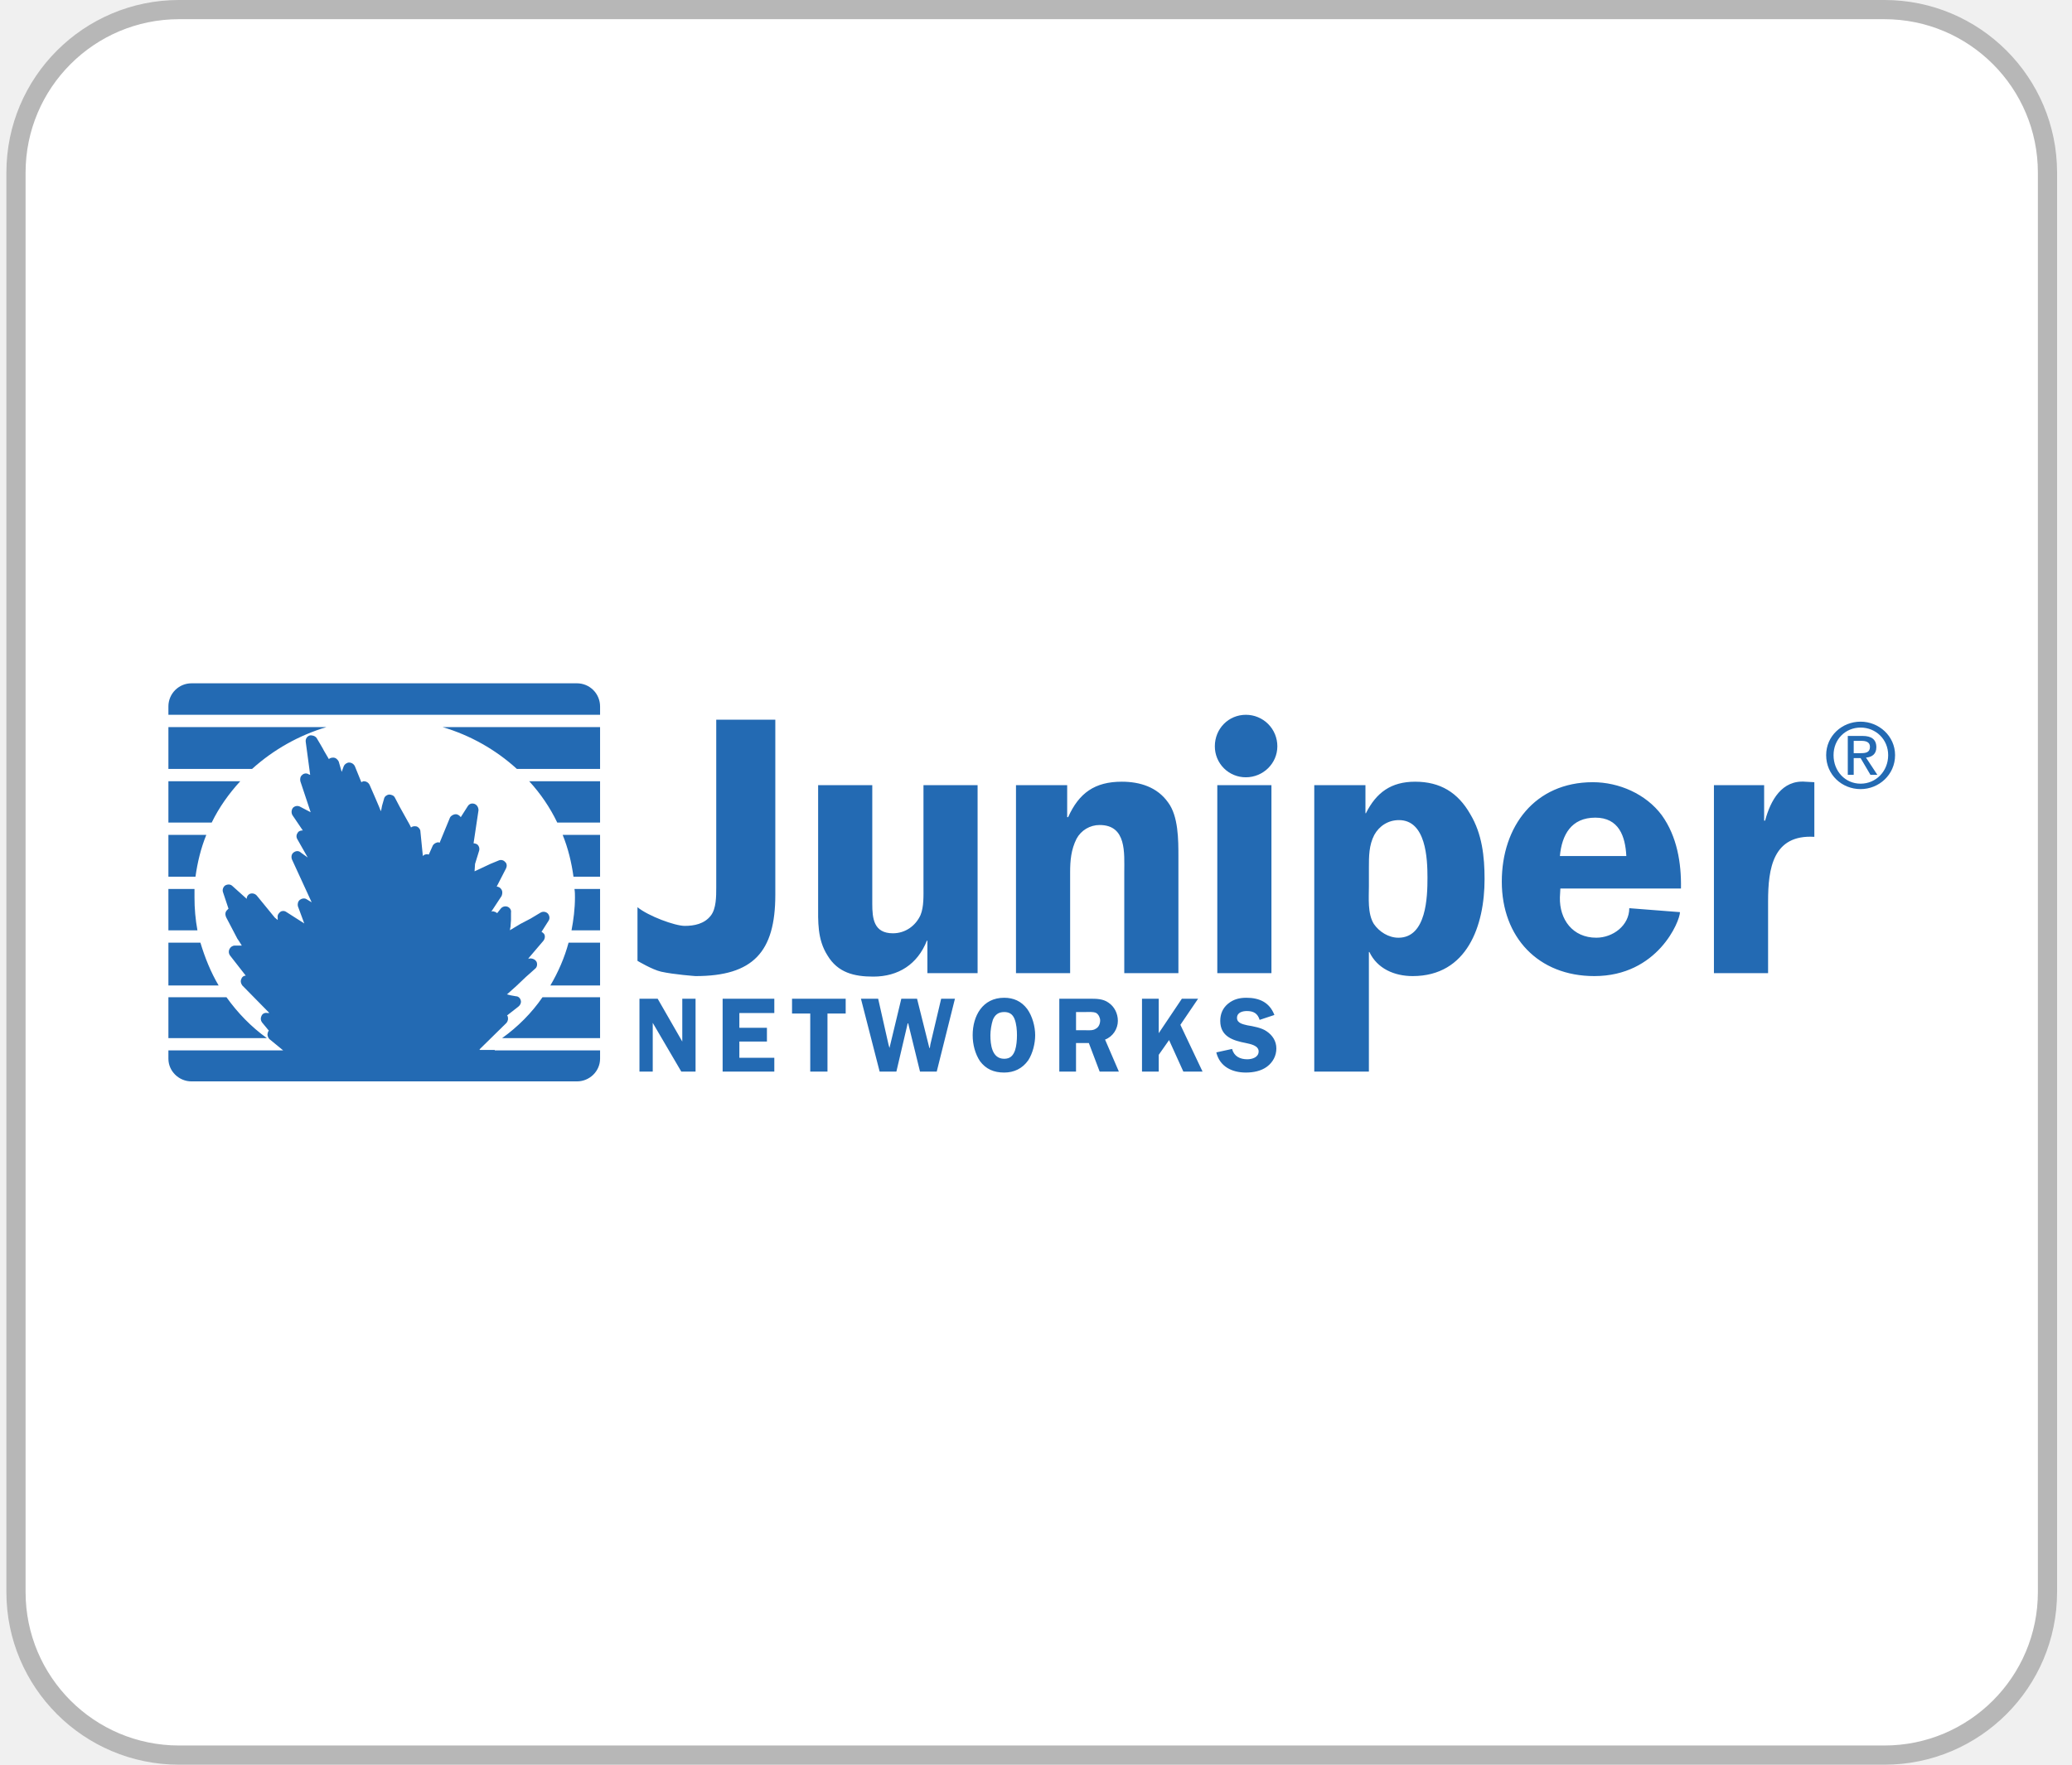
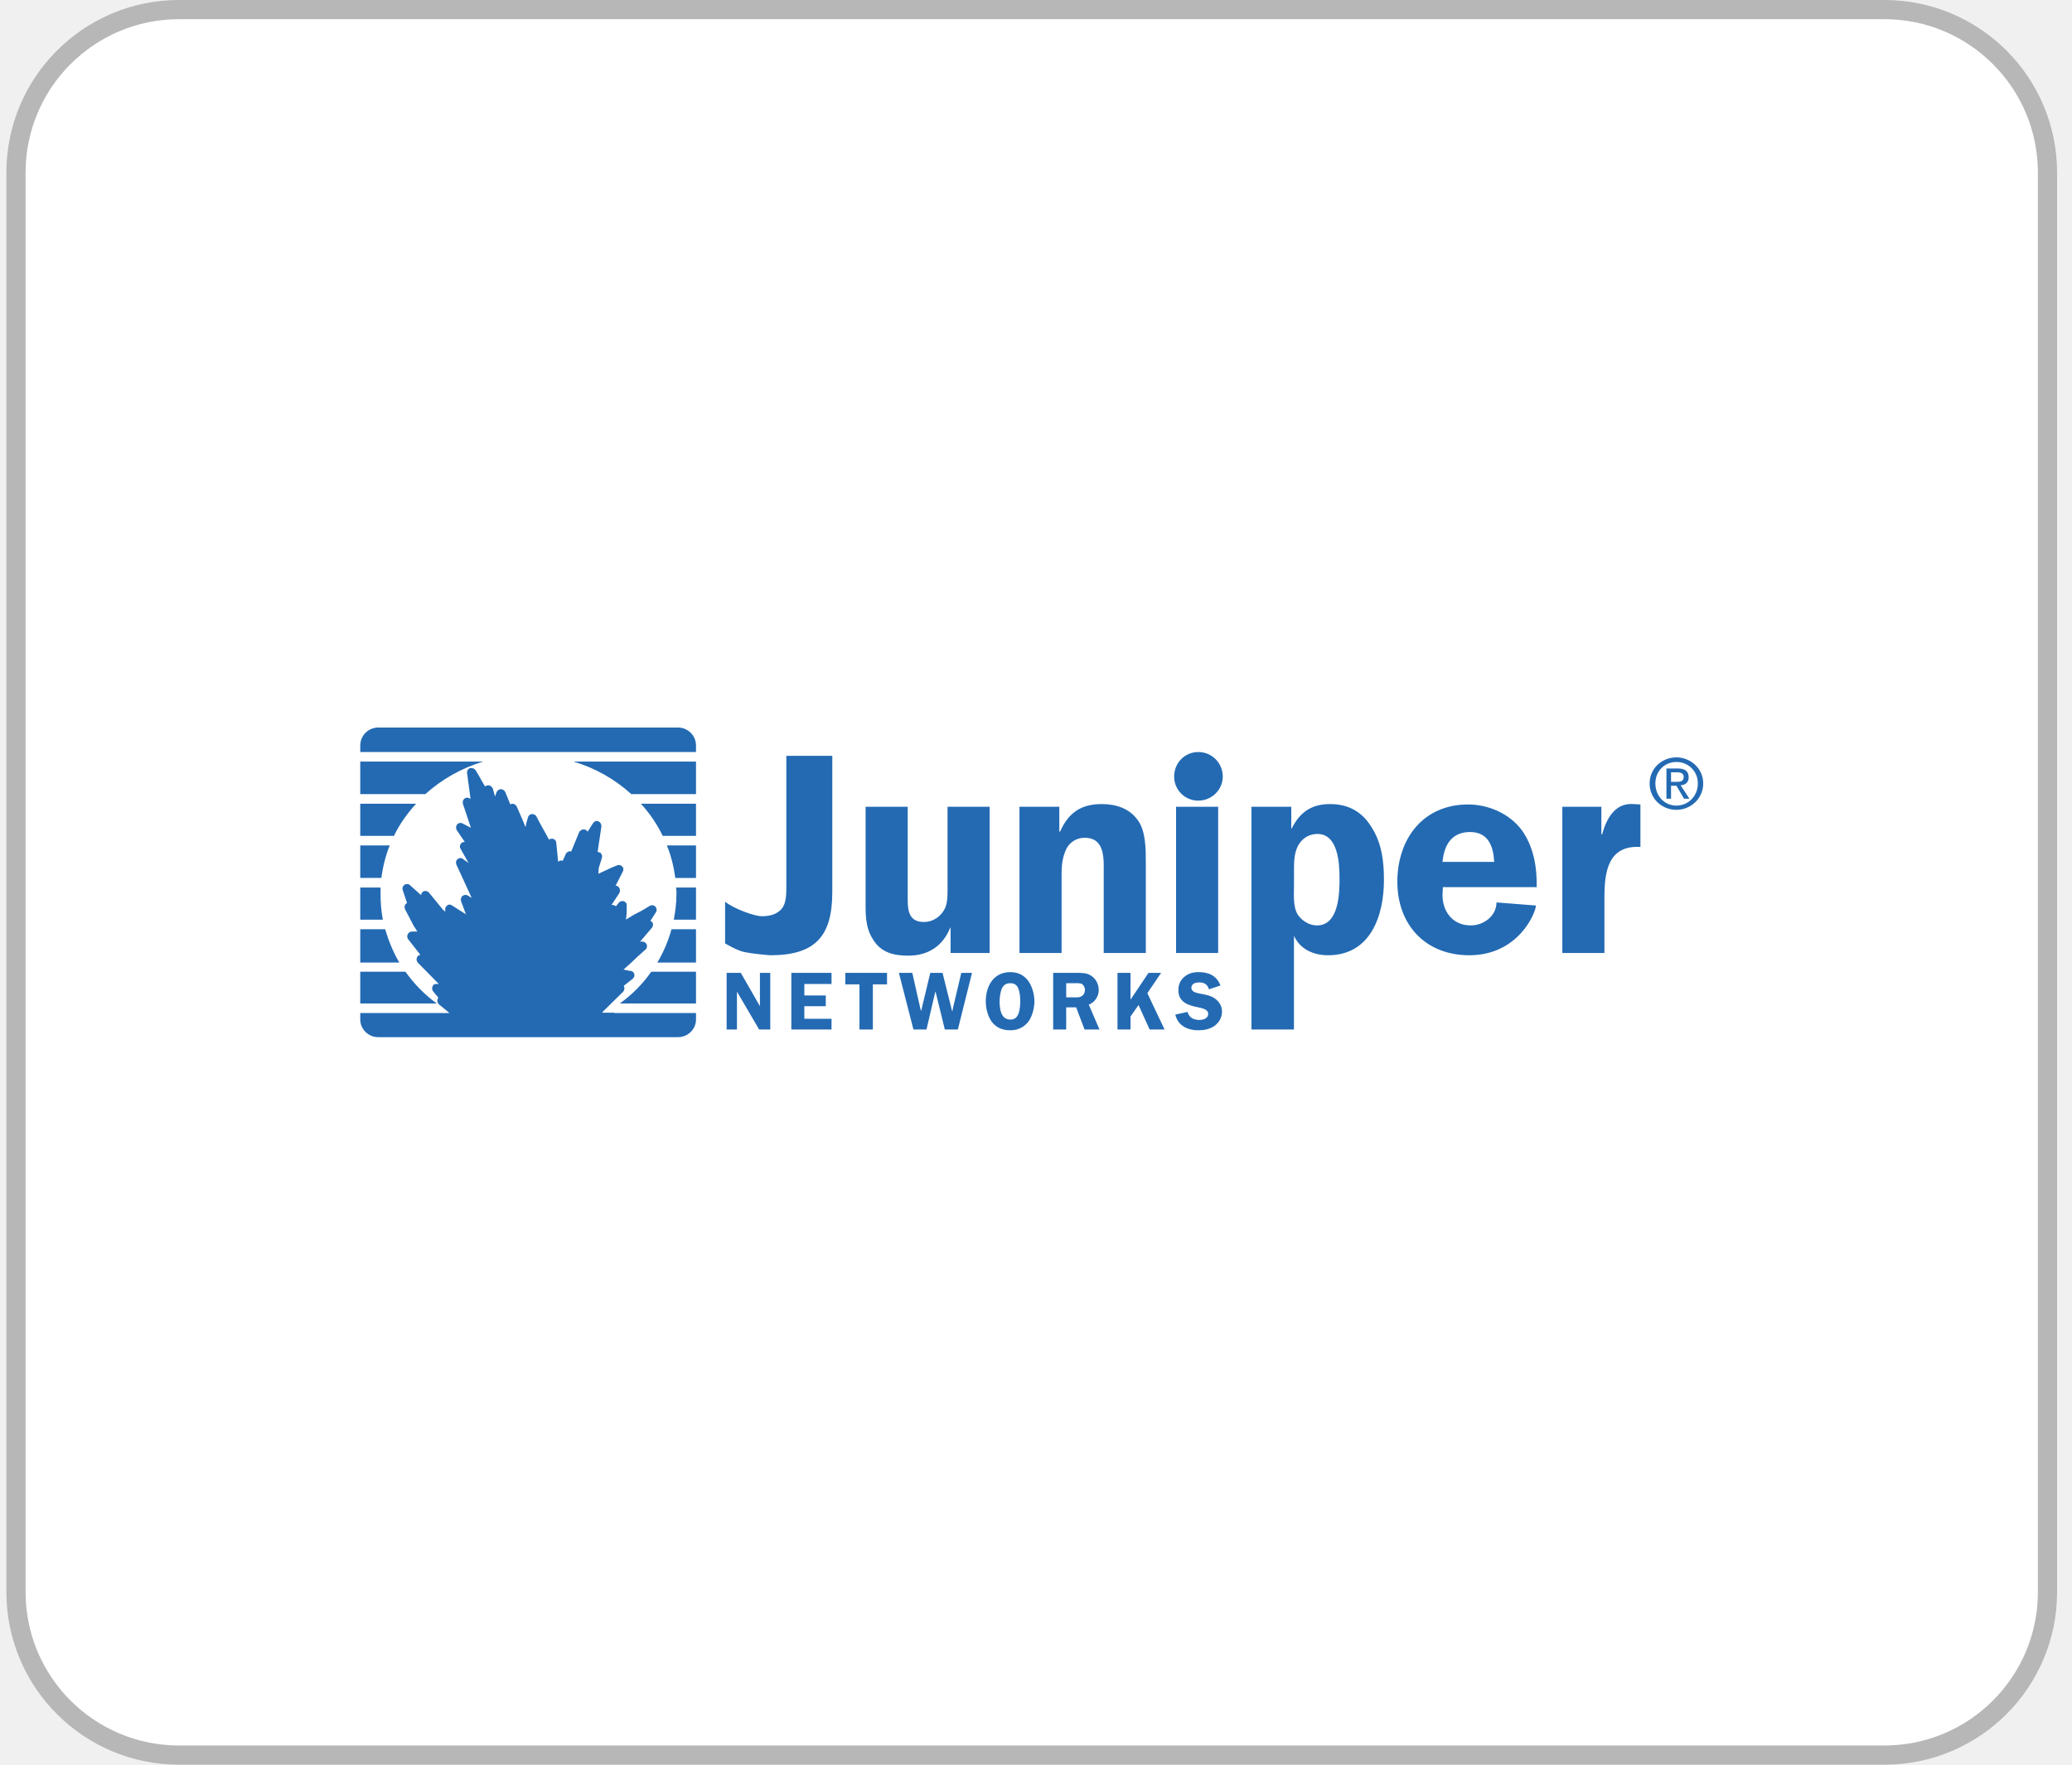
<svg xmlns="http://www.w3.org/2000/svg" width="108" height="92" viewBox="0 0 108 92" fill="none">
  <rect x="1.333" y="1" width="104.889" height="90" rx="8" fill="white" />
  <rect x="0.833" y="0.5" width="105.889" height="91" rx="8.5" stroke="black" stroke-opacity="0.24" />
-   <path fill-rule="evenodd" clip-rule="evenodd" d="M36.255 50.887C36.255 50.887 35.152 50.81 34.459 50.657C33.998 50.553 33.228 50.092 33.228 50.092V47.296C33.792 47.758 35.178 48.27 35.691 48.27C36.178 48.27 36.717 48.168 37.051 47.732C37.333 47.373 37.333 46.731 37.333 46.269V37.521H40.412V46.654C40.411 49.63 39.257 50.887 36.255 50.887ZM48.339 50.734V49.04H48.313C47.826 50.272 46.826 50.914 45.517 50.914C44.517 50.914 43.67 50.708 43.132 49.811C42.593 48.964 42.644 48.04 42.644 47.116V40.933H45.466V47.116C45.466 47.886 45.543 48.656 46.544 48.656C47.185 48.656 47.724 48.27 47.981 47.706C48.16 47.27 48.135 46.706 48.135 46.192V40.933H50.956V50.734H48.339ZM58.601 50.734V45.474C58.601 44.474 58.73 43.011 57.318 43.011C57.071 43.01 56.828 43.077 56.615 43.203C56.403 43.33 56.229 43.512 56.112 43.73C55.83 44.294 55.779 44.859 55.779 45.474V50.734H52.957V40.933H55.625V42.6H55.676C56.24 41.343 57.062 40.753 58.472 40.753C59.422 40.753 60.32 41.036 60.883 41.831C61.423 42.55 61.423 43.781 61.423 44.679V50.734L58.601 50.734ZM63.45 50.734V40.933H66.272V50.734H63.45ZM74.405 45.757C74.405 46.757 74.354 48.887 72.891 48.887C72.378 48.887 71.891 48.579 71.609 48.168C71.275 47.63 71.352 46.809 71.352 46.193V45.218C71.352 44.654 71.352 44.063 71.634 43.525C71.891 43.063 72.353 42.755 72.918 42.755C74.328 42.755 74.405 44.756 74.405 45.757ZM77.381 45.833C77.381 44.653 77.252 43.473 76.637 42.447C75.995 41.318 75.071 40.753 73.763 40.753C72.506 40.753 71.737 41.318 71.197 42.396H71.172V40.933H68.504V55.865H71.351V49.63H71.377C71.788 50.503 72.686 50.887 73.634 50.887C76.483 50.887 77.381 48.245 77.381 45.833ZM84.77 44.628H81.307C81.409 43.525 81.897 42.627 83.154 42.627C84.385 42.627 84.718 43.602 84.77 44.628ZM87.618 46.321C87.643 44.987 87.412 43.602 86.617 42.498C85.796 41.395 84.385 40.779 83.025 40.779C79.998 40.779 78.279 43.088 78.279 45.962C78.279 48.861 80.177 50.887 83.102 50.887C86.411 50.887 87.566 48.014 87.566 47.553L84.924 47.347C84.924 48.245 84.077 48.886 83.205 48.886C81.973 48.886 81.28 47.936 81.307 46.782L81.332 46.321L87.618 46.321ZM92.159 46.988V50.734H89.336V40.933H91.953V42.781H92.004C92.286 41.728 92.876 40.651 94.108 40.754L94.57 40.779V43.627C92.415 43.499 92.159 45.269 92.159 46.988ZM35.511 55.865L34.023 53.325V55.865H33.331V52.067H34.28L35.563 54.3V52.067H36.255V55.865H35.511ZM37.666 55.865V52.067H40.36V52.812H38.538V53.581H39.975V54.3H38.538V55.147H40.36V55.865H37.666ZM43.131 52.838V55.865H42.233V52.838H41.284V52.067H44.08V52.838H43.131ZM48.826 55.865H47.954L47.338 53.351H47.312L46.723 55.865H45.85L44.875 52.067H45.773L46.312 54.454L46.363 54.633L46.98 52.067H47.8L48.441 54.633H48.467L48.493 54.454L49.057 52.067H49.775L48.826 55.865ZM53.008 53.967C53.008 54.223 52.983 54.531 52.906 54.761C52.803 55.044 52.649 55.198 52.341 55.198C51.7 55.198 51.623 54.454 51.623 53.966C51.623 53.735 51.674 53.401 51.751 53.17C51.854 52.914 52.033 52.761 52.341 52.761C52.598 52.761 52.777 52.863 52.88 53.119C52.983 53.376 53.008 53.71 53.008 53.967ZM53.957 53.967C53.957 53.504 53.803 52.966 53.546 52.607C53.239 52.196 52.828 52.017 52.341 52.017C51.212 52.017 50.699 52.966 50.699 53.967C50.699 54.454 50.827 54.942 51.083 55.326C51.391 55.737 51.802 55.916 52.34 55.916C52.853 55.916 53.29 55.711 53.597 55.275C53.829 54.915 53.957 54.402 53.957 53.967ZM57.344 53.197C57.344 53.376 57.267 53.556 57.113 53.633C56.96 53.735 56.754 53.71 56.575 53.71H56.087V52.761H56.549C56.729 52.761 56.985 52.734 57.139 52.811C57.267 52.888 57.344 53.068 57.344 53.197ZM58.319 55.865L57.6 54.197C58.011 54.043 58.267 53.633 58.267 53.222C58.267 52.838 58.088 52.478 57.78 52.273C57.498 52.067 57.139 52.067 56.806 52.067H55.215V55.865H56.086V54.377H56.754L57.318 55.865H58.319ZM61.68 55.865L60.936 54.223L60.397 54.992V55.865H59.525V52.067H60.397V53.864L61.603 52.067H62.449L61.526 53.428L62.681 55.865H61.68ZM66.041 55.609C65.733 55.839 65.323 55.916 64.938 55.916C64.22 55.916 63.578 55.609 63.398 54.865L64.22 54.685C64.322 55.069 64.63 55.224 65.014 55.224C65.271 55.224 65.605 55.121 65.605 54.813C65.605 54.504 65.169 54.427 64.938 54.377C64.271 54.248 63.604 54.043 63.604 53.222C63.604 52.863 63.732 52.555 64.014 52.324C64.297 52.094 64.606 52.017 64.964 52.017C65.632 52.017 66.17 52.248 66.426 52.914L65.657 53.17C65.554 52.838 65.348 52.709 64.989 52.709C64.758 52.709 64.477 52.786 64.477 53.068C64.477 53.351 64.81 53.401 65.015 53.453C65.323 53.504 65.759 53.581 66.015 53.761C66.324 53.967 66.528 54.274 66.528 54.659C66.528 55.044 66.349 55.377 66.041 55.609ZM64.938 37.265C65.154 37.264 65.368 37.306 65.567 37.389C65.767 37.471 65.948 37.592 66.1 37.744C66.253 37.897 66.374 38.078 66.456 38.278C66.538 38.477 66.58 38.691 66.58 38.907C66.58 39.805 65.835 40.523 64.938 40.523C64.726 40.524 64.515 40.483 64.319 40.402C64.122 40.321 63.943 40.202 63.793 40.052C63.643 39.901 63.524 39.723 63.443 39.526C63.362 39.33 63.321 39.119 63.322 38.907C63.322 37.983 64.04 37.265 64.938 37.265ZM26.942 40.087H31.278V37.906H23.069C24.508 38.331 25.832 39.077 26.942 40.087ZM17.014 37.906H8.778V40.087H13.139C14.253 39.082 15.577 38.337 17.014 37.906ZM12.524 40.728H8.778V42.883H11.035C11.421 42.088 11.934 41.37 12.524 40.728ZM29.969 46.782C29.969 47.374 29.892 47.963 29.79 48.502H31.278V46.346H29.944C29.969 46.501 29.969 46.654 29.969 46.782ZM29.046 42.883H31.278V40.728H27.583C28.174 41.37 28.667 42.096 29.046 42.883ZM10.754 43.524H8.778V45.705H10.189C10.292 44.961 10.471 44.217 10.754 43.524ZM29.892 45.705H31.278V43.525H29.328C29.61 44.217 29.79 44.961 29.892 45.705ZM10.138 46.782V46.346H8.778V48.502H10.291C10.187 47.934 10.136 47.359 10.138 46.782ZM30.072 35.623H9.984C9.825 35.623 9.669 35.654 9.522 35.714C9.376 35.775 9.243 35.864 9.131 35.975C9.019 36.087 8.93 36.22 8.869 36.367C8.809 36.513 8.778 36.67 8.778 36.828V37.265H31.278V36.828C31.278 36.67 31.247 36.513 31.186 36.367C31.126 36.22 31.037 36.087 30.925 35.975C30.813 35.864 30.68 35.775 30.534 35.714C30.387 35.654 30.231 35.623 30.072 35.623ZM10.446 49.143H8.778V51.375H11.395C10.984 50.682 10.677 49.913 10.446 49.143ZM28.687 51.375H31.278V49.143H29.636C29.431 49.913 29.097 50.682 28.687 51.375ZM11.806 51.991H8.778V54.12H13.909C13.088 53.53 12.395 52.812 11.806 51.991ZM26.173 54.12H31.278V51.991H28.276C27.712 52.812 26.994 53.53 26.173 54.12Z" fill="#236AB3" />
-   <path fill-rule="evenodd" clip-rule="evenodd" d="M25.788 54.736H25.018L24.992 54.71L26.403 53.324C26.443 53.274 26.468 53.215 26.478 53.152C26.487 53.089 26.479 53.024 26.455 52.965L26.429 52.94L27.02 52.478C27.122 52.401 27.174 52.273 27.148 52.17C27.122 52.041 27.02 51.939 26.892 51.939L26.609 51.888L26.404 51.837H26.43L26.917 51.401L27.404 50.939L27.892 50.503C27.994 50.426 28.02 50.272 27.969 50.145C27.892 50.016 27.764 49.964 27.635 49.964L27.533 49.991L27.584 49.914L28.328 49.041C28.405 48.938 28.43 48.785 28.354 48.682C28.302 48.631 28.277 48.605 28.226 48.58L28.585 48.015C28.662 47.912 28.662 47.758 28.559 47.63C28.511 47.579 28.446 47.546 28.376 47.537C28.306 47.528 28.235 47.542 28.174 47.579L27.661 47.887L27.122 48.169L26.609 48.478L26.584 48.503C26.584 48.401 26.609 48.324 26.609 48.324L26.635 47.965V47.58C26.661 47.451 26.584 47.323 26.455 47.271C26.392 47.248 26.323 47.246 26.259 47.264C26.194 47.283 26.137 47.322 26.096 47.375L25.916 47.605C25.865 47.58 25.814 47.528 25.762 47.528C25.738 47.516 25.712 47.509 25.685 47.509C25.658 47.509 25.632 47.516 25.608 47.528L26.147 46.708C26.198 46.579 26.198 46.45 26.121 46.348C26.095 46.311 26.06 46.28 26.02 46.258C25.98 46.236 25.936 46.223 25.89 46.22L26.378 45.27C26.429 45.168 26.429 45.014 26.327 44.937C26.288 44.889 26.234 44.855 26.173 44.842C26.113 44.828 26.05 44.834 25.993 44.86L25.557 45.04L25.121 45.245L24.736 45.425L24.761 45.04L24.967 44.373C24.99 44.31 24.992 44.241 24.974 44.176C24.956 44.112 24.917 44.055 24.864 44.013C24.808 43.985 24.747 43.968 24.684 43.962L24.941 42.244C24.941 42.09 24.864 41.962 24.735 41.91C24.581 41.859 24.453 41.91 24.376 42.038L24.017 42.602C23.965 42.526 23.863 42.449 23.76 42.449C23.632 42.449 23.503 42.526 23.453 42.628L22.914 43.936C22.888 43.936 22.863 43.911 22.863 43.911C22.734 43.911 22.606 43.988 22.555 44.09L22.35 44.552C22.308 44.537 22.263 44.532 22.219 44.537C22.174 44.541 22.131 44.555 22.093 44.578L22.041 44.629L21.913 43.346C21.913 43.244 21.836 43.141 21.734 43.09C21.631 43.064 21.503 43.064 21.426 43.141L21.349 42.987L21.092 42.526L20.835 42.064L20.579 41.576C20.528 41.473 20.399 41.422 20.271 41.422C20.143 41.447 20.04 41.524 20.015 41.653L19.912 42.012C19.912 42.012 19.887 42.166 19.861 42.269H19.836C19.861 42.269 19.272 40.935 19.272 40.935C19.246 40.874 19.203 40.822 19.149 40.785C19.094 40.749 19.03 40.729 18.964 40.729C18.913 40.729 18.887 40.755 18.835 40.78L18.502 39.959C18.477 39.899 18.434 39.847 18.379 39.81C18.324 39.774 18.26 39.754 18.194 39.754C18.092 39.754 17.963 39.831 17.912 39.959L17.81 40.241L17.656 39.703C17.604 39.6 17.502 39.497 17.373 39.497C17.271 39.497 17.194 39.523 17.142 39.574L16.886 39.138C16.886 39.112 16.501 38.471 16.501 38.471C16.424 38.369 16.27 38.317 16.142 38.343C16.073 38.365 16.015 38.41 15.977 38.471C15.94 38.532 15.925 38.605 15.936 38.676L16.167 40.395L16.09 40.369C15.988 40.292 15.834 40.318 15.757 40.395C15.655 40.472 15.629 40.6 15.655 40.728L16.193 42.345L15.655 42.063C15.594 42.026 15.523 42.012 15.453 42.021C15.383 42.03 15.319 42.063 15.27 42.114C15.228 42.168 15.203 42.234 15.199 42.302C15.194 42.371 15.21 42.439 15.244 42.499L15.783 43.294C15.681 43.294 15.578 43.32 15.527 43.397C15.45 43.499 15.424 43.627 15.501 43.756L16.04 44.705L15.681 44.448C15.578 44.346 15.425 44.346 15.296 44.448C15.194 44.525 15.168 44.679 15.219 44.808L16.245 47.04L15.989 46.886C15.886 46.809 15.732 46.835 15.63 46.912C15.527 46.989 15.501 47.143 15.527 47.245L15.86 48.143L14.937 47.553C14.894 47.518 14.842 47.497 14.787 47.492C14.732 47.488 14.677 47.499 14.629 47.527C14.527 47.603 14.449 47.706 14.475 47.835V47.964L14.321 47.835L13.397 46.706C13.354 46.649 13.292 46.608 13.223 46.589C13.153 46.571 13.079 46.575 13.013 46.603C12.966 46.627 12.926 46.664 12.899 46.709C12.872 46.754 12.858 46.806 12.859 46.859L12.115 46.192C12.012 46.09 11.858 46.09 11.73 46.167C11.628 46.244 11.576 46.398 11.628 46.526L11.91 47.373L11.833 47.449C11.731 47.553 11.731 47.68 11.782 47.809L12.372 48.938C12.372 48.938 12.501 49.117 12.603 49.296H12.244C12.115 49.296 12.013 49.373 11.961 49.477C11.934 49.529 11.922 49.588 11.927 49.647C11.931 49.706 11.952 49.763 11.987 49.81L12.808 50.862C12.756 50.863 12.705 50.881 12.663 50.913C12.622 50.946 12.592 50.99 12.578 51.041C12.526 51.144 12.552 51.272 12.629 51.375L14.04 52.811H13.937C13.809 52.785 13.681 52.837 13.629 52.965C13.602 53.017 13.59 53.076 13.594 53.135C13.599 53.194 13.62 53.251 13.655 53.298L14.014 53.734C13.989 53.761 13.963 53.786 13.963 53.837C13.912 53.94 13.963 54.093 14.04 54.17L14.759 54.76H8.778V55.197C8.778 55.838 9.317 56.377 9.984 56.377H30.072C30.739 56.377 31.278 55.838 31.278 55.197V54.76H25.788V54.736ZM95.571 39.368C95.571 38.547 96.186 37.931 96.982 37.931C97.777 37.931 98.418 38.547 98.418 39.368C98.418 40.215 97.777 40.856 96.982 40.856C96.186 40.856 95.571 40.215 95.571 39.368ZM96.982 41.139C97.932 41.139 98.778 40.394 98.778 39.368C98.778 38.368 97.931 37.623 96.982 37.623C96.007 37.623 95.186 38.368 95.186 39.368C95.186 40.394 96.007 41.139 96.982 41.139ZM96.622 39.522H96.981L97.494 40.394H97.854L97.263 39.496C97.571 39.471 97.802 39.317 97.802 38.958C97.802 38.547 97.545 38.367 97.084 38.367H96.313V40.394H96.622L96.622 39.522ZM96.622 39.265V38.624H97.033C97.238 38.624 97.469 38.675 97.469 38.932C97.469 39.24 97.238 39.265 96.981 39.265H96.622Z" fill="#236AB3" />
+   <path fill-rule="evenodd" clip-rule="evenodd" d="M40.149 49.801C40.149 49.801 39.291 49.742 38.752 49.622C38.393 49.542 37.795 49.183 37.795 49.183V47.008C38.233 47.367 39.311 47.766 39.71 47.766C40.089 47.766 40.508 47.686 40.768 47.347C40.987 47.068 40.987 46.569 40.987 46.209V39.405H43.382V46.509C43.382 48.824 42.484 49.801 40.149 49.801ZM49.548 49.682V48.365H49.528C49.149 49.323 48.37 49.822 47.353 49.822C46.575 49.822 45.916 49.662 45.497 48.964C45.078 48.305 45.118 47.587 45.118 46.868V42.059H47.313V46.868C47.313 47.467 47.373 48.066 48.151 48.066C48.65 48.066 49.069 47.766 49.269 47.327C49.409 46.988 49.389 46.549 49.389 46.15V42.059H51.583V49.682H49.548ZM57.529 49.682V45.591C57.529 44.813 57.629 43.676 56.532 43.676C56.339 43.675 56.15 43.727 55.985 43.825C55.82 43.923 55.684 44.065 55.593 44.235C55.374 44.673 55.334 45.112 55.334 45.591V49.682H53.139V42.059H55.215V43.356H55.254C55.693 42.378 56.332 41.919 57.429 41.919C58.167 41.919 58.866 42.139 59.304 42.758C59.724 43.316 59.724 44.274 59.724 44.972V49.682L57.529 49.682ZM61.301 49.682V42.059H63.495V49.682H61.301ZM69.821 45.811C69.821 46.589 69.782 48.246 68.644 48.246C68.245 48.246 67.865 48.006 67.646 47.687C67.387 47.268 67.447 46.629 67.447 46.15V45.392C67.447 44.953 67.447 44.494 67.666 44.075C67.865 43.716 68.225 43.476 68.664 43.476C69.761 43.476 69.821 45.033 69.821 45.811ZM72.136 45.87C72.136 44.953 72.035 44.035 71.557 43.236C71.058 42.358 70.34 41.919 69.322 41.919C68.344 41.919 67.746 42.358 67.326 43.197H67.306V42.059H65.231V53.673H67.446V48.824H67.466C67.785 49.502 68.484 49.801 69.222 49.801C71.437 49.801 72.136 47.746 72.136 45.87ZM77.883 44.933H75.189C75.269 44.075 75.648 43.376 76.626 43.376C77.583 43.376 77.842 44.135 77.883 44.933ZM80.098 46.25C80.118 45.212 79.938 44.135 79.32 43.276C78.681 42.419 77.583 41.94 76.526 41.94C74.171 41.94 72.835 43.736 72.835 45.971C72.835 48.225 74.311 49.801 76.586 49.801C79.159 49.801 80.057 47.566 80.057 47.208L78.002 47.047C78.002 47.746 77.344 48.245 76.665 48.245C75.707 48.245 75.169 47.506 75.189 46.608L75.209 46.249L80.098 46.25ZM83.629 46.769V49.682H81.434V42.059H83.469V43.496H83.509C83.729 42.678 84.187 41.84 85.145 41.92L85.505 41.94V44.155C83.829 44.055 83.629 45.432 83.629 46.769ZM39.57 53.673L38.413 51.697V53.673H37.874V50.719H38.613L39.61 52.456V50.719H40.149V53.673H39.57ZM41.247 53.673V50.719H43.342V51.298H41.925V51.897H43.043V52.456H41.925V53.114H43.342V53.673H41.247ZM45.497 51.319V53.673H44.798V51.319H44.06V50.719H46.235V51.319H45.497ZM49.927 53.673H49.248L48.769 51.717H48.749L48.291 53.673H47.612L46.854 50.719H47.552L47.971 52.575L48.011 52.715L48.49 50.719H49.129L49.627 52.715H49.647L49.667 52.575L50.106 50.719H50.665L49.927 53.673ZM53.179 52.196C53.179 52.396 53.159 52.636 53.099 52.814C53.02 53.034 52.9 53.154 52.661 53.154C52.162 53.154 52.102 52.575 52.102 52.196C52.102 52.016 52.141 51.757 52.202 51.577C52.281 51.378 52.421 51.258 52.661 51.258C52.86 51.258 53 51.338 53.08 51.537C53.159 51.737 53.179 51.996 53.179 52.196ZM53.917 52.196C53.917 51.837 53.798 51.418 53.598 51.139C53.358 50.819 53.039 50.68 52.66 50.68C51.782 50.68 51.383 51.418 51.383 52.196C51.383 52.576 51.483 52.955 51.682 53.254C51.922 53.573 52.241 53.713 52.66 53.713C53.059 53.713 53.398 53.553 53.638 53.214C53.818 52.934 53.917 52.535 53.917 52.196ZM56.551 51.598C56.551 51.737 56.492 51.877 56.372 51.937C56.253 52.016 56.093 51.996 55.953 51.996H55.574V51.258H55.933C56.073 51.258 56.272 51.238 56.392 51.298C56.492 51.358 56.551 51.497 56.551 51.598ZM57.31 53.673L56.751 52.376C57.07 52.256 57.27 51.937 57.27 51.617C57.27 51.319 57.13 51.039 56.89 50.879C56.671 50.719 56.392 50.719 56.133 50.719H54.895V53.673H55.573V52.516H56.092L56.532 53.673H57.31ZM59.924 53.673L59.345 52.396L58.926 52.994V53.673H58.248V50.719H58.926V52.117L59.864 50.719H60.522L59.804 51.777L60.702 53.673H59.924ZM63.316 53.474C63.076 53.653 62.757 53.713 62.458 53.713C61.899 53.713 61.4 53.474 61.261 52.895L61.899 52.755C61.979 53.054 62.219 53.174 62.517 53.174C62.717 53.174 62.976 53.094 62.976 52.855C62.976 52.615 62.638 52.555 62.458 52.516C61.939 52.415 61.421 52.256 61.421 51.617C61.421 51.338 61.52 51.099 61.739 50.919C61.959 50.74 62.199 50.68 62.478 50.68C62.997 50.68 63.416 50.859 63.615 51.378L63.017 51.577C62.937 51.319 62.777 51.218 62.498 51.218C62.318 51.218 62.099 51.278 62.099 51.497C62.099 51.717 62.358 51.757 62.518 51.797C62.758 51.836 63.096 51.897 63.296 52.037C63.536 52.196 63.695 52.436 63.695 52.735C63.695 53.034 63.555 53.294 63.316 53.474ZM62.458 39.206C62.626 39.206 62.792 39.238 62.947 39.302C63.102 39.366 63.243 39.46 63.362 39.579C63.481 39.698 63.575 39.839 63.639 39.994C63.703 40.149 63.735 40.315 63.735 40.483C63.735 41.181 63.156 41.74 62.458 41.74C62.293 41.741 62.129 41.709 61.976 41.646C61.823 41.583 61.684 41.49 61.568 41.374C61.451 41.257 61.358 41.118 61.295 40.965C61.232 40.812 61.2 40.648 61.201 40.483C61.201 39.765 61.76 39.206 62.458 39.206ZM32.906 41.401H36.278V39.705H29.893C31.012 40.035 32.042 40.615 32.906 41.401ZM25.183 39.705H18.778V41.401H22.17C23.037 40.619 24.066 40.04 25.183 39.705ZM21.691 41.9H18.778V43.576H20.534C20.833 42.957 21.233 42.399 21.691 41.9ZM35.26 46.609C35.26 47.069 35.2 47.527 35.121 47.946H36.278V46.27H35.24C35.26 46.389 35.26 46.509 35.26 46.609ZM34.542 43.576H36.278V41.9H33.404C33.864 42.399 34.247 42.964 34.542 43.576ZM20.314 44.075H18.778V45.77H19.876C19.955 45.192 20.095 44.613 20.314 44.075ZM35.2 45.771H36.278V44.075H34.761C34.981 44.613 35.121 45.192 35.2 45.771ZM19.836 46.609V46.27H18.778V47.946H19.955C19.874 47.505 19.834 47.057 19.836 46.609ZM35.34 37.929H19.716C19.593 37.929 19.471 37.953 19.357 38C19.243 38.047 19.14 38.116 19.052 38.203C18.965 38.29 18.896 38.394 18.849 38.508C18.802 38.621 18.778 38.743 18.778 38.867V39.206H36.278V38.867C36.278 38.743 36.254 38.621 36.207 38.508C36.16 38.394 36.091 38.29 36.004 38.203C35.916 38.116 35.813 38.047 35.699 38C35.585 37.953 35.463 37.929 35.34 37.929ZM20.075 48.445H18.778V50.181H20.813C20.494 49.642 20.255 49.044 20.075 48.445ZM34.263 50.181H36.278V48.445H35.001C34.841 49.044 34.582 49.642 34.263 50.181ZM21.133 50.66H18.778V52.316H22.769C22.13 51.857 21.591 51.298 21.133 50.66ZM32.307 52.316H36.278V50.66H33.944C33.504 51.298 32.946 51.857 32.307 52.316Z" fill="#236AB3" />
+   <path fill-rule="evenodd" clip-rule="evenodd" d="M32.008 52.795H31.409L31.389 52.775L32.486 51.697C32.517 51.658 32.537 51.612 32.544 51.563C32.551 51.514 32.545 51.464 32.527 51.418L32.507 51.398L32.966 51.038C33.045 50.978 33.086 50.879 33.066 50.799C33.046 50.699 32.966 50.62 32.866 50.62L32.647 50.58L32.487 50.54H32.507L32.886 50.201L33.265 49.842L33.644 49.503C33.724 49.443 33.744 49.323 33.704 49.224C33.644 49.123 33.545 49.083 33.445 49.083L33.365 49.104L33.405 49.044L33.983 48.365C34.043 48.286 34.063 48.166 34.004 48.086C33.964 48.046 33.944 48.026 33.904 48.007L34.183 47.567C34.243 47.488 34.243 47.368 34.163 47.268C34.126 47.228 34.075 47.203 34.021 47.196C33.966 47.188 33.911 47.2 33.864 47.228L33.465 47.468L33.046 47.687L32.647 47.927L32.627 47.947C32.627 47.867 32.647 47.807 32.647 47.807L32.666 47.528V47.229C32.687 47.128 32.627 47.029 32.527 46.989C32.478 46.971 32.424 46.969 32.374 46.984C32.324 46.998 32.279 47.028 32.247 47.069L32.108 47.248C32.068 47.229 32.028 47.189 31.988 47.189C31.969 47.179 31.949 47.174 31.928 47.174C31.907 47.174 31.887 47.179 31.868 47.189L32.287 46.551C32.327 46.45 32.327 46.35 32.267 46.271C32.247 46.242 32.22 46.218 32.189 46.201C32.158 46.184 32.123 46.173 32.088 46.171L32.467 45.433C32.507 45.353 32.507 45.233 32.427 45.173C32.397 45.136 32.355 45.11 32.308 45.099C32.261 45.088 32.212 45.093 32.168 45.114L31.828 45.254L31.489 45.413L31.19 45.553L31.209 45.254L31.369 44.734C31.387 44.685 31.389 44.632 31.375 44.582C31.36 44.532 31.331 44.487 31.29 44.455C31.246 44.433 31.198 44.419 31.15 44.415L31.349 43.078C31.349 42.959 31.289 42.859 31.189 42.819C31.07 42.779 30.97 42.819 30.91 42.919L30.63 43.358C30.59 43.298 30.511 43.238 30.431 43.238C30.331 43.238 30.231 43.298 30.191 43.377L29.772 44.395C29.753 44.395 29.733 44.375 29.733 44.375C29.633 44.375 29.533 44.435 29.493 44.515L29.334 44.874C29.301 44.863 29.266 44.858 29.232 44.862C29.197 44.865 29.164 44.877 29.134 44.894L29.094 44.934L28.994 43.936C28.994 43.856 28.934 43.777 28.855 43.737C28.775 43.717 28.675 43.717 28.615 43.777L28.555 43.657L28.356 43.298L28.156 42.939L27.957 42.559C27.917 42.48 27.817 42.44 27.717 42.44C27.617 42.459 27.538 42.519 27.518 42.619L27.438 42.898C27.438 42.898 27.418 43.018 27.398 43.098H27.378C27.398 43.098 26.94 42.06 26.94 42.06C26.92 42.013 26.887 41.973 26.844 41.944C26.802 41.916 26.751 41.901 26.7 41.901C26.66 41.901 26.64 41.92 26.6 41.94L26.341 41.302C26.321 41.255 26.288 41.214 26.245 41.186C26.203 41.157 26.153 41.142 26.102 41.142C26.022 41.142 25.922 41.202 25.882 41.302L25.803 41.521L25.683 41.102C25.643 41.023 25.563 40.943 25.463 40.943C25.384 40.943 25.324 40.962 25.284 41.002L25.084 40.663C25.084 40.643 24.785 40.144 24.785 40.144C24.725 40.065 24.605 40.025 24.505 40.044C24.452 40.062 24.407 40.097 24.378 40.145C24.348 40.192 24.337 40.249 24.346 40.304L24.525 41.641L24.465 41.621C24.386 41.561 24.266 41.581 24.206 41.641C24.126 41.7 24.106 41.8 24.126 41.9L24.545 43.157L24.126 42.938C24.079 42.91 24.024 42.898 23.97 42.905C23.915 42.913 23.865 42.938 23.827 42.977C23.795 43.02 23.776 43.071 23.772 43.124C23.768 43.177 23.781 43.23 23.807 43.277L24.226 43.895C24.147 43.895 24.067 43.916 24.027 43.975C23.967 44.055 23.947 44.155 24.007 44.255L24.426 44.993L24.147 44.793C24.067 44.714 23.948 44.714 23.848 44.793C23.768 44.853 23.748 44.973 23.788 45.073L24.586 46.809L24.386 46.69C24.307 46.63 24.187 46.65 24.107 46.709C24.027 46.769 24.007 46.889 24.027 46.969L24.287 47.667L23.568 47.208C23.535 47.181 23.494 47.164 23.452 47.161C23.409 47.157 23.366 47.166 23.329 47.188C23.249 47.247 23.189 47.327 23.209 47.427V47.528L23.089 47.427L22.371 46.55C22.337 46.505 22.289 46.473 22.235 46.459C22.181 46.444 22.123 46.448 22.072 46.469C22.035 46.488 22.004 46.516 21.983 46.552C21.962 46.587 21.951 46.627 21.952 46.669L21.373 46.15C21.294 46.07 21.174 46.07 21.074 46.13C20.994 46.19 20.954 46.309 20.994 46.409L21.214 47.068L21.154 47.127C21.074 47.208 21.074 47.307 21.114 47.407L21.573 48.285C21.573 48.285 21.673 48.425 21.753 48.564H21.474C21.374 48.564 21.294 48.624 21.254 48.704C21.233 48.745 21.223 48.791 21.227 48.837C21.231 48.883 21.247 48.927 21.274 48.964L21.913 49.782C21.872 49.782 21.832 49.797 21.8 49.822C21.768 49.847 21.744 49.882 21.733 49.921C21.693 50.001 21.713 50.101 21.773 50.18L22.87 51.298H22.791C22.691 51.278 22.591 51.318 22.551 51.417C22.53 51.458 22.52 51.504 22.524 51.55C22.527 51.596 22.544 51.64 22.571 51.677L22.851 52.016C22.831 52.036 22.811 52.056 22.811 52.095C22.771 52.176 22.811 52.295 22.871 52.355L23.43 52.814H18.778V53.154C18.778 53.652 19.197 54.071 19.716 54.071H35.34C35.859 54.071 36.278 53.652 36.278 53.154V52.814H32.008V52.795ZM86.284 40.842C86.284 40.203 86.762 39.725 87.381 39.725C88 39.725 88.498 40.203 88.498 40.842C88.498 41.501 88 41.999 87.381 41.999C86.762 41.999 86.284 41.501 86.284 40.842ZM87.381 42.219C88.12 42.219 88.778 41.64 88.778 40.842C88.778 40.064 88.119 39.485 87.381 39.485C86.623 39.485 85.984 40.064 85.984 40.842C85.984 41.64 86.623 42.219 87.381 42.219ZM87.101 40.962H87.38L87.779 41.64H88.059L87.6 40.942C87.839 40.922 88.019 40.802 88.019 40.523C88.019 40.203 87.819 40.064 87.46 40.064H86.861V41.64H87.101L87.101 40.962ZM87.101 40.762V40.263H87.421C87.58 40.263 87.76 40.303 87.76 40.503C87.76 40.742 87.58 40.762 87.38 40.762H87.101Z" fill="#236AB3" />
</svg>
